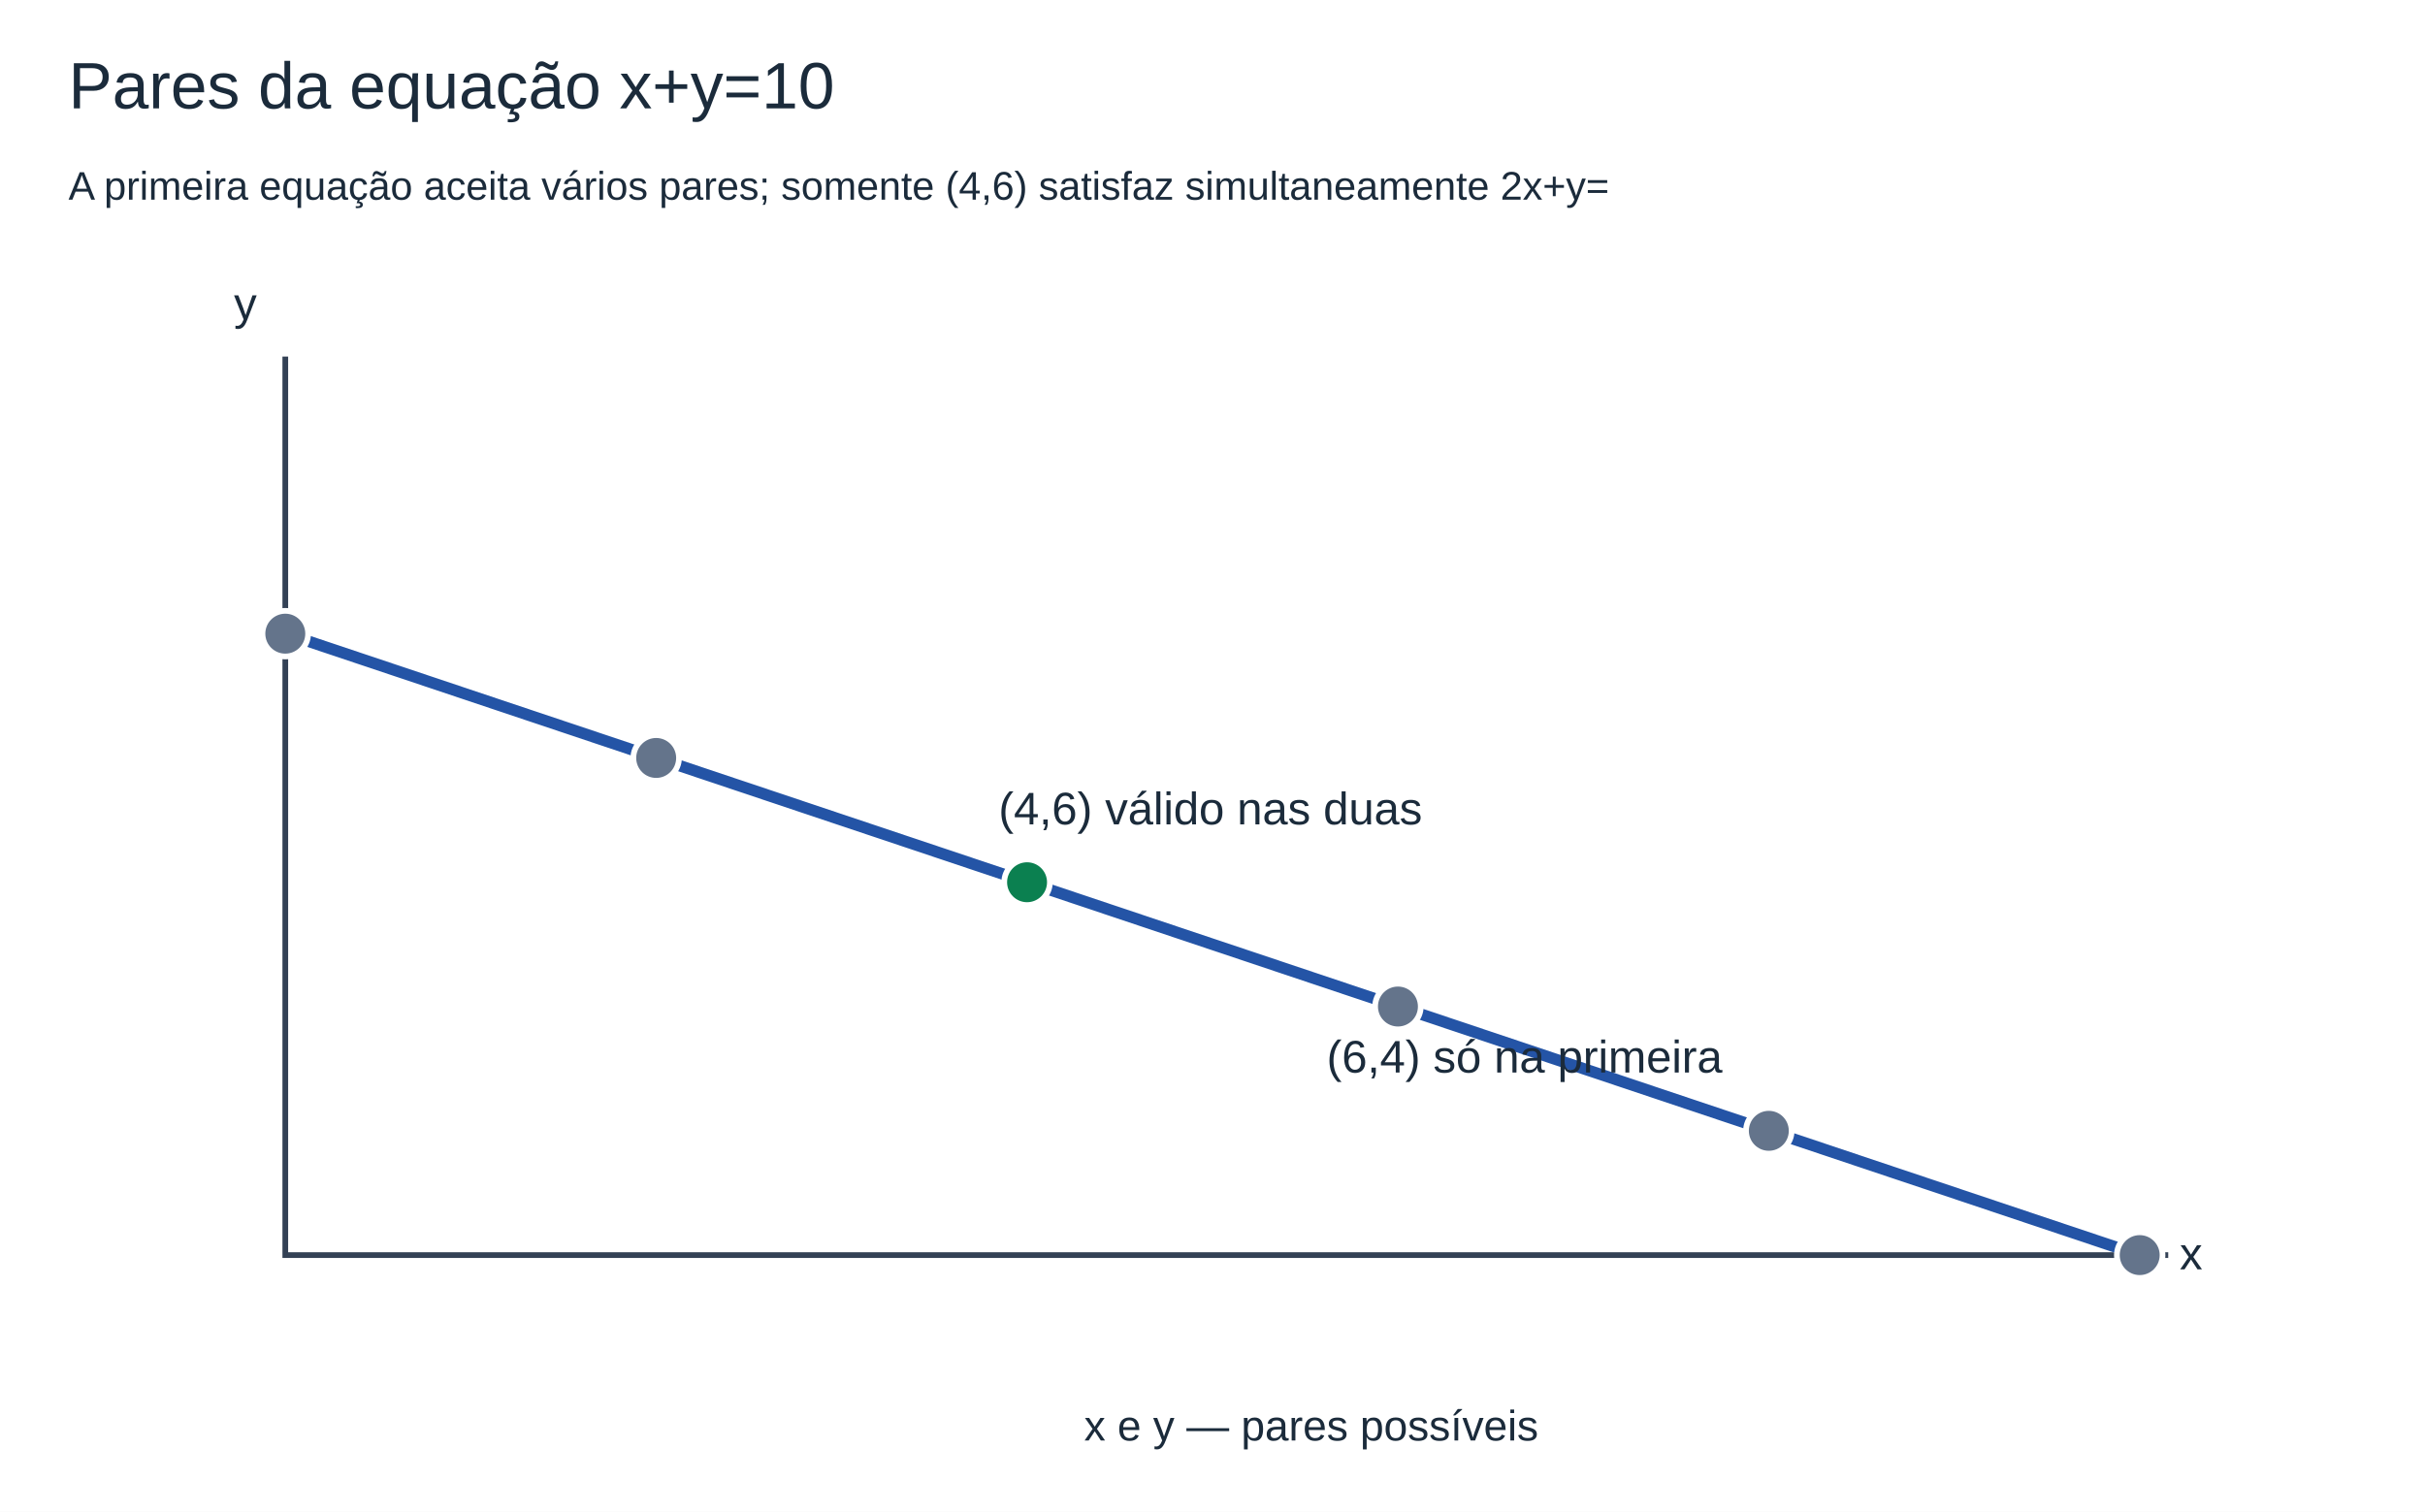
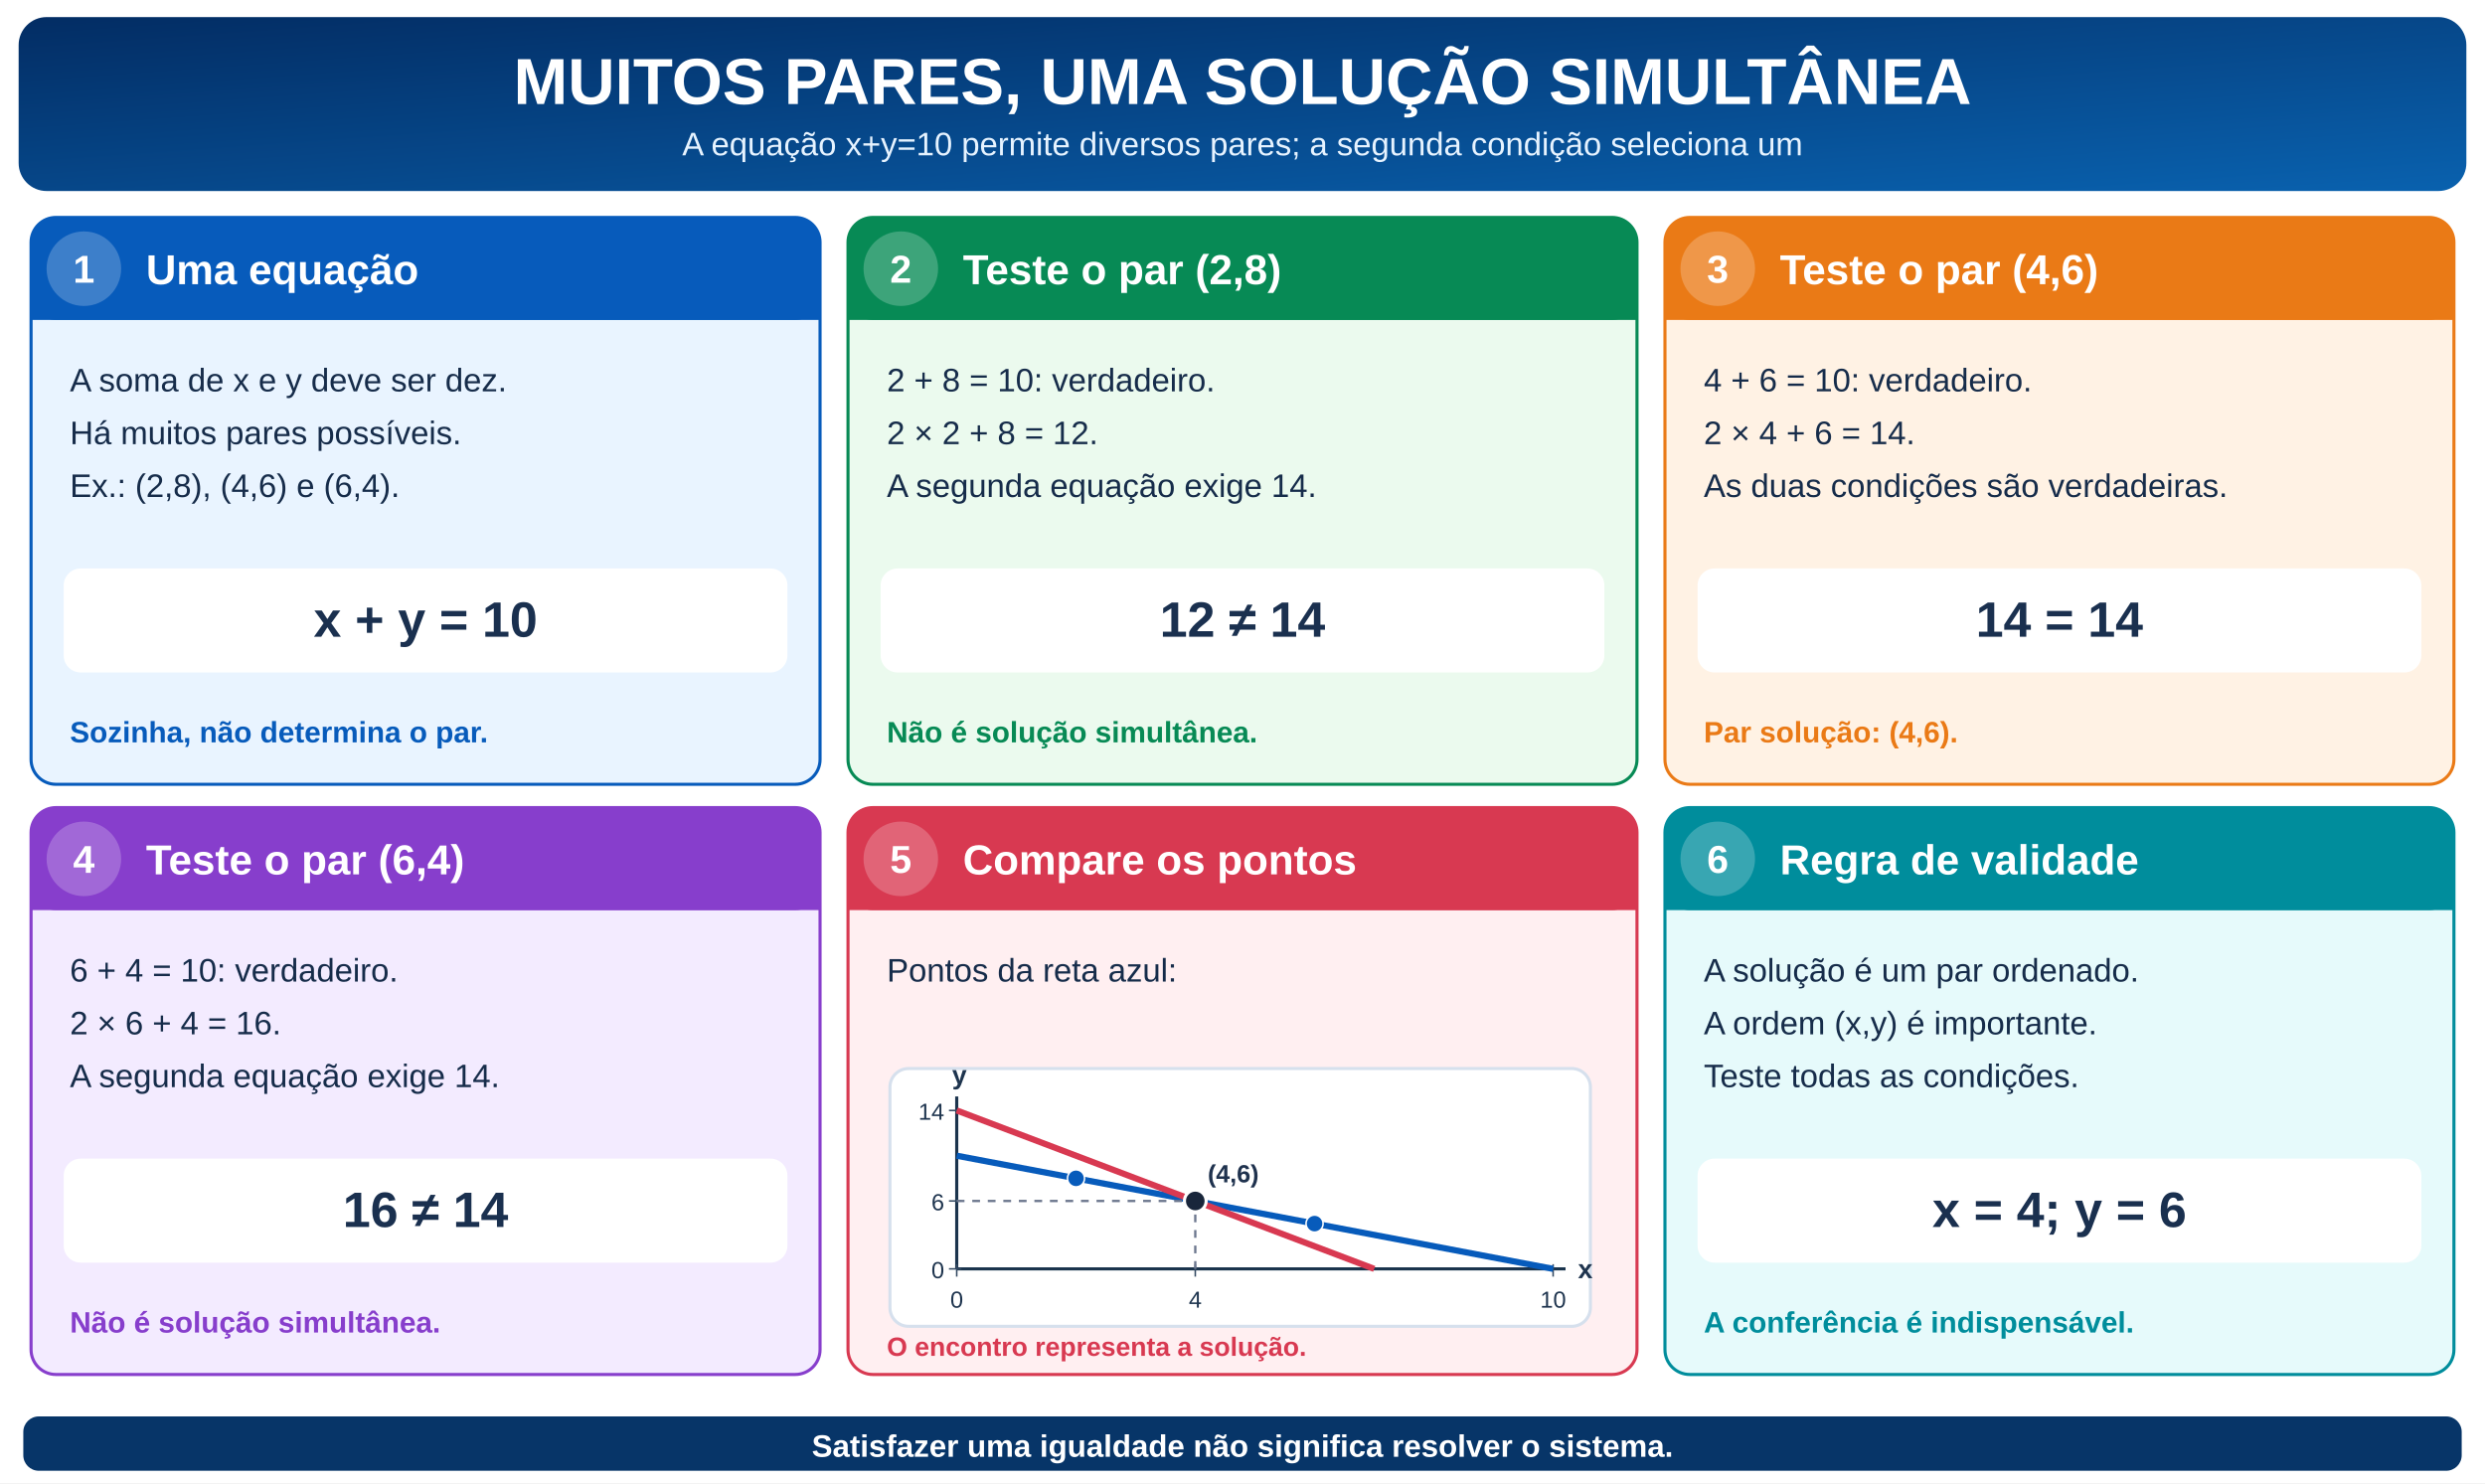
- <svg xmlns="http://www.w3.org/2000/svg" role="img" aria-labelledby="t d" viewBox="0 0 850 530">
-   <rect width="850" height="530" fill="#fff" />
-   <text x="24" y="38" font-size="23" font-family="Arial,sans-serif" fill="#1b2b3b">Pares da equação x+y=10</text>
-   <text x="24" y="70" font-size="14" font-family="Arial,sans-serif" fill="#1b2b3b">A primeira equação aceita vários pares; somente (4,6) satisfaz simultaneamente 2x+y=</text>
-   <g stroke="#334155" stroke-width="2">
-     <path d="M100 125 V440 H760" fill="none" />
-   </g>
-   <polyline points="100.0,222.1 750.0,440.0" fill="none" stroke="#2454a6" stroke-width="4" />
-   <circle cx="100" cy="222.143" r="8" fill="#64748b" stroke="#fff" stroke-width="2" />
-   <circle cx="230" cy="265.714" r="8" fill="#64748b" stroke="#fff" stroke-width="2" />
-   <circle cx="360" cy="309.286" r="8" fill="#0b8050" stroke="#fff" stroke-width="2" />
-   <circle cx="490" cy="352.857" r="8" fill="#64748b" stroke="#fff" stroke-width="2" />
-   <circle cx="620" cy="396.429" r="8" fill="#64748b" stroke="#fff" stroke-width="2" />
-   <circle cx="750" cy="440" r="8" fill="#64748b" stroke="#fff" stroke-width="2" />
-   <text x="350" y="289" font-size="16" font-family="Arial,sans-serif" fill="#1b2b3b">(4,6) válido nas duas</text>
-   <text x="465" y="376" font-size="16" font-family="Arial,sans-serif" fill="#1b2b3b">(6,4) só na primeira</text>
-   <text x="764" y="445" font-size="16" font-family="Arial,sans-serif" fill="#1b2b3b">x</text>
-   <text x="82" y="112" font-size="16" font-family="Arial,sans-serif" fill="#1b2b3b">y</text>
-   <text x="380" y="505" font-size="15" font-family="Arial,sans-serif" fill="#1b2b3b">x e y — pares possíveis</text>
+ <svg xmlns="http://www.w3.org/2000/svg" viewBox="0 0 1600 955" role="img" aria-labelledby="title desc">
+   <rect x="0" y="0" width="1600" height="955" rx="0" fill="#fff" />
+   <defs>
+     <linearGradient id="blue" x1="0" y1="0" x2="1" y2="1">
+       <stop offset="0" stop-color="#032d64" />
+       <stop offset="1" stop-color="#0961ae" />
+     </linearGradient>
+   </defs>
+   <rect x="12" y="11" width="1576" height="112" rx="18" fill="url(#blue)" />
+   <text x="800" y="67" text-anchor="middle" font-family="Arial,DejaVu Sans,sans-serif" font-size="42" font-weight="700" fill="#fff">MUITOS PARES, UMA SOLUÇÃO SIMULTÂNEA</text>
+   <text x="800" y="100" text-anchor="middle" font-family="Arial,DejaVu Sans,sans-serif" font-size="21" font-weight="400" fill="#e6f3ff">A equação x+y=10 permite diversos pares; a segunda condição seleciona um</text>
+   <rect x="20" y="140" width="508" height="365" rx="16" fill="#e9f4ff" stroke="#075bbb" stroke-width="2" />
+   <rect x="20" y="140" width="508" height="66" rx="16" fill="#075bbb" />
+   <rect x="20" y="189" width="508" height="17" rx="0" fill="#075bbb" />
+   <circle cx="54" cy="173" r="24" fill="#fff" opacity=".22" />
+   <text x="54" y="182" text-anchor="middle" font-family="Arial,DejaVu Sans,sans-serif" font-size="25" font-weight="700" fill="#fff">1</text>
+   <text x="94" y="183" text-anchor="start" font-family="Arial,DejaVu Sans,sans-serif" font-size="27" font-weight="700" fill="#fff">Uma equação</text>
+   <text x="45" y="252" text-anchor="start" font-family="Arial,DejaVu Sans,sans-serif" font-size="21" font-weight="400" fill="#162c4a">A soma de x e y deve ser dez.</text>
+   <text x="45" y="286" text-anchor="start" font-family="Arial,DejaVu Sans,sans-serif" font-size="21" font-weight="400" fill="#162c4a">Há muitos pares possíveis.</text>
+   <text x="45" y="320" text-anchor="start" font-family="Arial,DejaVu Sans,sans-serif" font-size="21" font-weight="400" fill="#162c4a">Ex.: (2,8), (4,6) e (6,4).</text>
+   <rect x="41" y="366" width="466" height="67" rx="11" fill="#fff" />
+   <text x="274" y="410" text-anchor="middle" font-family="Arial,DejaVu Sans,sans-serif" font-size="32" font-weight="700" fill="#1a304f">x + y = 10</text>
+   <text x="45" y="478" text-anchor="start" font-family="Arial,DejaVu Sans,sans-serif" font-size="19" font-weight="700" fill="#075bbb">Sozinha, não determina o par.</text>
+   <rect x="546" y="140" width="508" height="365" rx="16" fill="#ebfaee" stroke="#078a55" stroke-width="2" />
+   <rect x="546" y="140" width="508" height="66" rx="16" fill="#078a55" />
+   <rect x="546" y="189" width="508" height="17" rx="0" fill="#078a55" />
+   <circle cx="580" cy="173" r="24" fill="#fff" opacity=".22" />
+   <text x="580" y="182" text-anchor="middle" font-family="Arial,DejaVu Sans,sans-serif" font-size="25" font-weight="700" fill="#fff">2</text>
+   <text x="620" y="183" text-anchor="start" font-family="Arial,DejaVu Sans,sans-serif" font-size="27" font-weight="700" fill="#fff">Teste o par (2,8)</text>
+   <text x="571" y="252" text-anchor="start" font-family="Arial,DejaVu Sans,sans-serif" font-size="21" font-weight="400" fill="#162c4a">2 + 8 = 10: verdadeiro.</text>
+   <text x="571" y="286" text-anchor="start" font-family="Arial,DejaVu Sans,sans-serif" font-size="21" font-weight="400" fill="#162c4a">2 × 2 + 8 = 12.</text>
+   <text x="571" y="320" text-anchor="start" font-family="Arial,DejaVu Sans,sans-serif" font-size="21" font-weight="400" fill="#162c4a">A segunda equação exige 14.</text>
+   <rect x="567" y="366" width="466" height="67" rx="11" fill="#fff" />
+   <text x="800" y="410" text-anchor="middle" font-family="Arial,DejaVu Sans,sans-serif" font-size="32" font-weight="700" fill="#1a304f">12 ≠ 14</text>
+   <text x="571" y="478" text-anchor="start" font-family="Arial,DejaVu Sans,sans-serif" font-size="19" font-weight="700" fill="#078a55">Não é solução simultânea.</text>
+   <rect x="1072" y="140" width="508" height="365" rx="16" fill="#fff2e4" stroke="#ea7a16" stroke-width="2" />
+   <rect x="1072" y="140" width="508" height="66" rx="16" fill="#ea7a16" />
+   <rect x="1072" y="189" width="508" height="17" rx="0" fill="#ea7a16" />
+   <circle cx="1106" cy="173" r="24" fill="#fff" opacity=".22" />
+   <text x="1106" y="182" text-anchor="middle" font-family="Arial,DejaVu Sans,sans-serif" font-size="25" font-weight="700" fill="#fff">3</text>
+   <text x="1146" y="183" text-anchor="start" font-family="Arial,DejaVu Sans,sans-serif" font-size="27" font-weight="700" fill="#fff">Teste o par (4,6)</text>
+   <text x="1097" y="252" text-anchor="start" font-family="Arial,DejaVu Sans,sans-serif" font-size="21" font-weight="400" fill="#162c4a">4 + 6 = 10: verdadeiro.</text>
+   <text x="1097" y="286" text-anchor="start" font-family="Arial,DejaVu Sans,sans-serif" font-size="21" font-weight="400" fill="#162c4a">2 × 4 + 6 = 14.</text>
+   <text x="1097" y="320" text-anchor="start" font-family="Arial,DejaVu Sans,sans-serif" font-size="21" font-weight="400" fill="#162c4a">As duas condições são verdadeiras.</text>
+   <rect x="1093" y="366" width="466" height="67" rx="11" fill="#fff" />
+   <text x="1326" y="410" text-anchor="middle" font-family="Arial,DejaVu Sans,sans-serif" font-size="32" font-weight="700" fill="#1a304f">14 = 14</text>
+   <text x="1097" y="478" text-anchor="start" font-family="Arial,DejaVu Sans,sans-serif" font-size="19" font-weight="700" fill="#ea7a16">Par solução: (4,6).</text>
+   <rect x="20" y="520" width="508" height="365" rx="16" fill="#f3ebff" stroke="#873ecc" stroke-width="2" />
+   <rect x="20" y="520" width="508" height="66" rx="16" fill="#873ecc" />
+   <rect x="20" y="569" width="508" height="17" rx="0" fill="#873ecc" />
+   <circle cx="54" cy="553" r="24" fill="#fff" opacity=".22" />
+   <text x="54" y="562" text-anchor="middle" font-family="Arial,DejaVu Sans,sans-serif" font-size="25" font-weight="700" fill="#fff">4</text>
+   <text x="94" y="563" text-anchor="start" font-family="Arial,DejaVu Sans,sans-serif" font-size="27" font-weight="700" fill="#fff">Teste o par (6,4)</text>
+   <text x="45" y="632" text-anchor="start" font-family="Arial,DejaVu Sans,sans-serif" font-size="21" font-weight="400" fill="#162c4a">6 + 4 = 10: verdadeiro.</text>
+   <text x="45" y="666" text-anchor="start" font-family="Arial,DejaVu Sans,sans-serif" font-size="21" font-weight="400" fill="#162c4a">2 × 6 + 4 = 16.</text>
+   <text x="45" y="700" text-anchor="start" font-family="Arial,DejaVu Sans,sans-serif" font-size="21" font-weight="400" fill="#162c4a">A segunda equação exige 14.</text>
+   <rect x="41" y="746" width="466" height="67" rx="11" fill="#fff" />
+   <text x="274" y="790" text-anchor="middle" font-family="Arial,DejaVu Sans,sans-serif" font-size="32" font-weight="700" fill="#1a304f">16 ≠ 14</text>
+   <text x="45" y="858" text-anchor="start" font-family="Arial,DejaVu Sans,sans-serif" font-size="19" font-weight="700" fill="#873ecc">Não é solução simultânea.</text>
+   <rect x="546" y="520" width="508" height="365" rx="16" fill="#ffeff1" stroke="#d83951" stroke-width="2" />
+   <rect x="546" y="520" width="508" height="66" rx="16" fill="#d83951" />
+   <rect x="546" y="569" width="508" height="17" rx="0" fill="#d83951" />
+   <circle cx="580" cy="553" r="24" fill="#fff" opacity=".22" />
+   <text x="580" y="562" text-anchor="middle" font-family="Arial,DejaVu Sans,sans-serif" font-size="25" font-weight="700" fill="#fff">5</text>
+   <text x="620" y="563" text-anchor="start" font-family="Arial,DejaVu Sans,sans-serif" font-size="27" font-weight="700" fill="#fff">Compare os pontos</text>
+   <text x="571" y="632" text-anchor="start" font-family="Arial,DejaVu Sans,sans-serif" font-size="21" font-weight="400" fill="#162c4a">Pontos da reta azul:</text>
+   <rect x="573" y="688" width="451" height="166" rx="12" fill="#fff" stroke="#d6e0ed" stroke-width="2" />
+   <line x1="616" y1="817" x2="1008" y2="817" stroke="#1b344d" stroke-width="2" />
+   <line x1="616" y1="817" x2="616" y2="706" stroke="#1b344d" stroke-width="2" />
+   <line x1="616" y1="814" x2="616" y2="822" stroke="#344a63" stroke-width="1" />
+   <text x="616" y="842" text-anchor="middle" font-family="Arial,DejaVu Sans,sans-serif" font-size="15" font-weight="400" fill="#1e344e">0</text>
+   <line x1="769.6" y1="814" x2="769.6" y2="822" stroke="#344a63" stroke-width="1" />
+   <text x="769.6" y="842" text-anchor="middle" font-family="Arial,DejaVu Sans,sans-serif" font-size="15" font-weight="400" fill="#1e344e">4</text>
+   <line x1="1000" y1="814" x2="1000" y2="822" stroke="#344a63" stroke-width="1" />
+   <text x="1000" y="842" text-anchor="middle" font-family="Arial,DejaVu Sans,sans-serif" font-size="15" font-weight="400" fill="#1e344e">10</text>
+   <line x1="611" y1="817" x2="619" y2="817" stroke="#344a63" stroke-width="1" />
+   <text x="608" y="823" text-anchor="end" font-family="Arial,DejaVu Sans,sans-serif" font-size="15" font-weight="400" fill="#1e344e">0</text>
+   <line x1="611" y1="773.286" x2="619" y2="773.286" stroke="#344a63" stroke-width="1" />
+   <text x="608" y="779.286" text-anchor="end" font-family="Arial,DejaVu Sans,sans-serif" font-size="15" font-weight="400" fill="#1e344e">6</text>
+   <line x1="611" y1="715" x2="619" y2="715" stroke="#344a63" stroke-width="1" />
+   <text x="608" y="721" text-anchor="end" font-family="Arial,DejaVu Sans,sans-serif" font-size="15" font-weight="400" fill="#1e344e">14</text>
+   <text x="1016" y="823" text-anchor="start" font-family="Arial,DejaVu Sans,sans-serif" font-size="17" font-weight="700" fill="#1e344e">x</text>
+   <text x="613" y="698" text-anchor="start" font-family="Arial,DejaVu Sans,sans-serif" font-size="17" font-weight="700" fill="#1e344e">y</text>
+   <polyline points="616,744.143 1000,817" fill="none" stroke="#075bbb" stroke-width="4" />
+   <circle cx="692.8" cy="758.714" r="5.5" fill="#075bbb" stroke="#fff" stroke-width="1" />
+   <circle cx="769.6" cy="773.286" r="5.5" fill="#075bbb" stroke="#fff" stroke-width="1" />
+   <circle cx="846.4" cy="787.857" r="5.5" fill="#075bbb" stroke="#fff" stroke-width="1" />
+   <polyline points="616,715 884.8,817" fill="none" stroke="#d83951" stroke-width="4" />
+   <line x1="769.6" y1="817" x2="769.6" y2="773.286" stroke="#6c778e" stroke-width="1.5" stroke-dasharray="5 5" />
+   <line x1="616" y1="773.286" x2="769.6" y2="773.286" stroke="#6c778e" stroke-width="1.5" stroke-dasharray="5 5" />
+   <circle cx="769.6" cy="773.286" r="7" fill="#19263b" stroke="#fff" stroke-width="2" />
+   <text x="777.6" y="761.286" text-anchor="start" font-family="Arial,DejaVu Sans,sans-serif" font-size="16" font-weight="700" fill="#1f324e">(4,6)</text>
+   <text x="571" y="873" text-anchor="start" font-family="Arial,DejaVu Sans,sans-serif" font-size="17" font-weight="700" fill="#d83951">O encontro representa a solução.</text>
+   <rect x="1072" y="520" width="508" height="365" rx="16" fill="#e6fafb" stroke="#008d9c" stroke-width="2" />
+   <rect x="1072" y="520" width="508" height="66" rx="16" fill="#008d9c" />
+   <rect x="1072" y="569" width="508" height="17" rx="0" fill="#008d9c" />
+   <circle cx="1106" cy="553" r="24" fill="#fff" opacity=".22" />
+   <text x="1106" y="562" text-anchor="middle" font-family="Arial,DejaVu Sans,sans-serif" font-size="25" font-weight="700" fill="#fff">6</text>
+   <text x="1146" y="563" text-anchor="start" font-family="Arial,DejaVu Sans,sans-serif" font-size="27" font-weight="700" fill="#fff">Regra de validade</text>
+   <text x="1097" y="632" text-anchor="start" font-family="Arial,DejaVu Sans,sans-serif" font-size="21" font-weight="400" fill="#162c4a">A solução é um par ordenado.</text>
+   <text x="1097" y="666" text-anchor="start" font-family="Arial,DejaVu Sans,sans-serif" font-size="21" font-weight="400" fill="#162c4a">A ordem (x,y) é importante.</text>
+   <text x="1097" y="700" text-anchor="start" font-family="Arial,DejaVu Sans,sans-serif" font-size="21" font-weight="400" fill="#162c4a">Teste todas as condições.</text>
+   <rect x="1093" y="746" width="466" height="67" rx="11" fill="#fff" />
+   <text x="1326" y="790" text-anchor="middle" font-family="Arial,DejaVu Sans,sans-serif" font-size="32" font-weight="700" fill="#1a304f">x = 4; y = 6</text>
+   <text x="1097" y="858" text-anchor="start" font-family="Arial,DejaVu Sans,sans-serif" font-size="19" font-weight="700" fill="#008d9c">A conferência é indispensável.</text>
+   <rect x="15" y="912" width="1570" height="35" rx="10" fill="#073568" />
+   <text x="800" y="938" text-anchor="middle" font-family="Arial,DejaVu Sans,sans-serif" font-size="20" font-weight="700" fill="#fff">Satisfazer uma igualdade não significa resolver o sistema.</text>
</svg>
